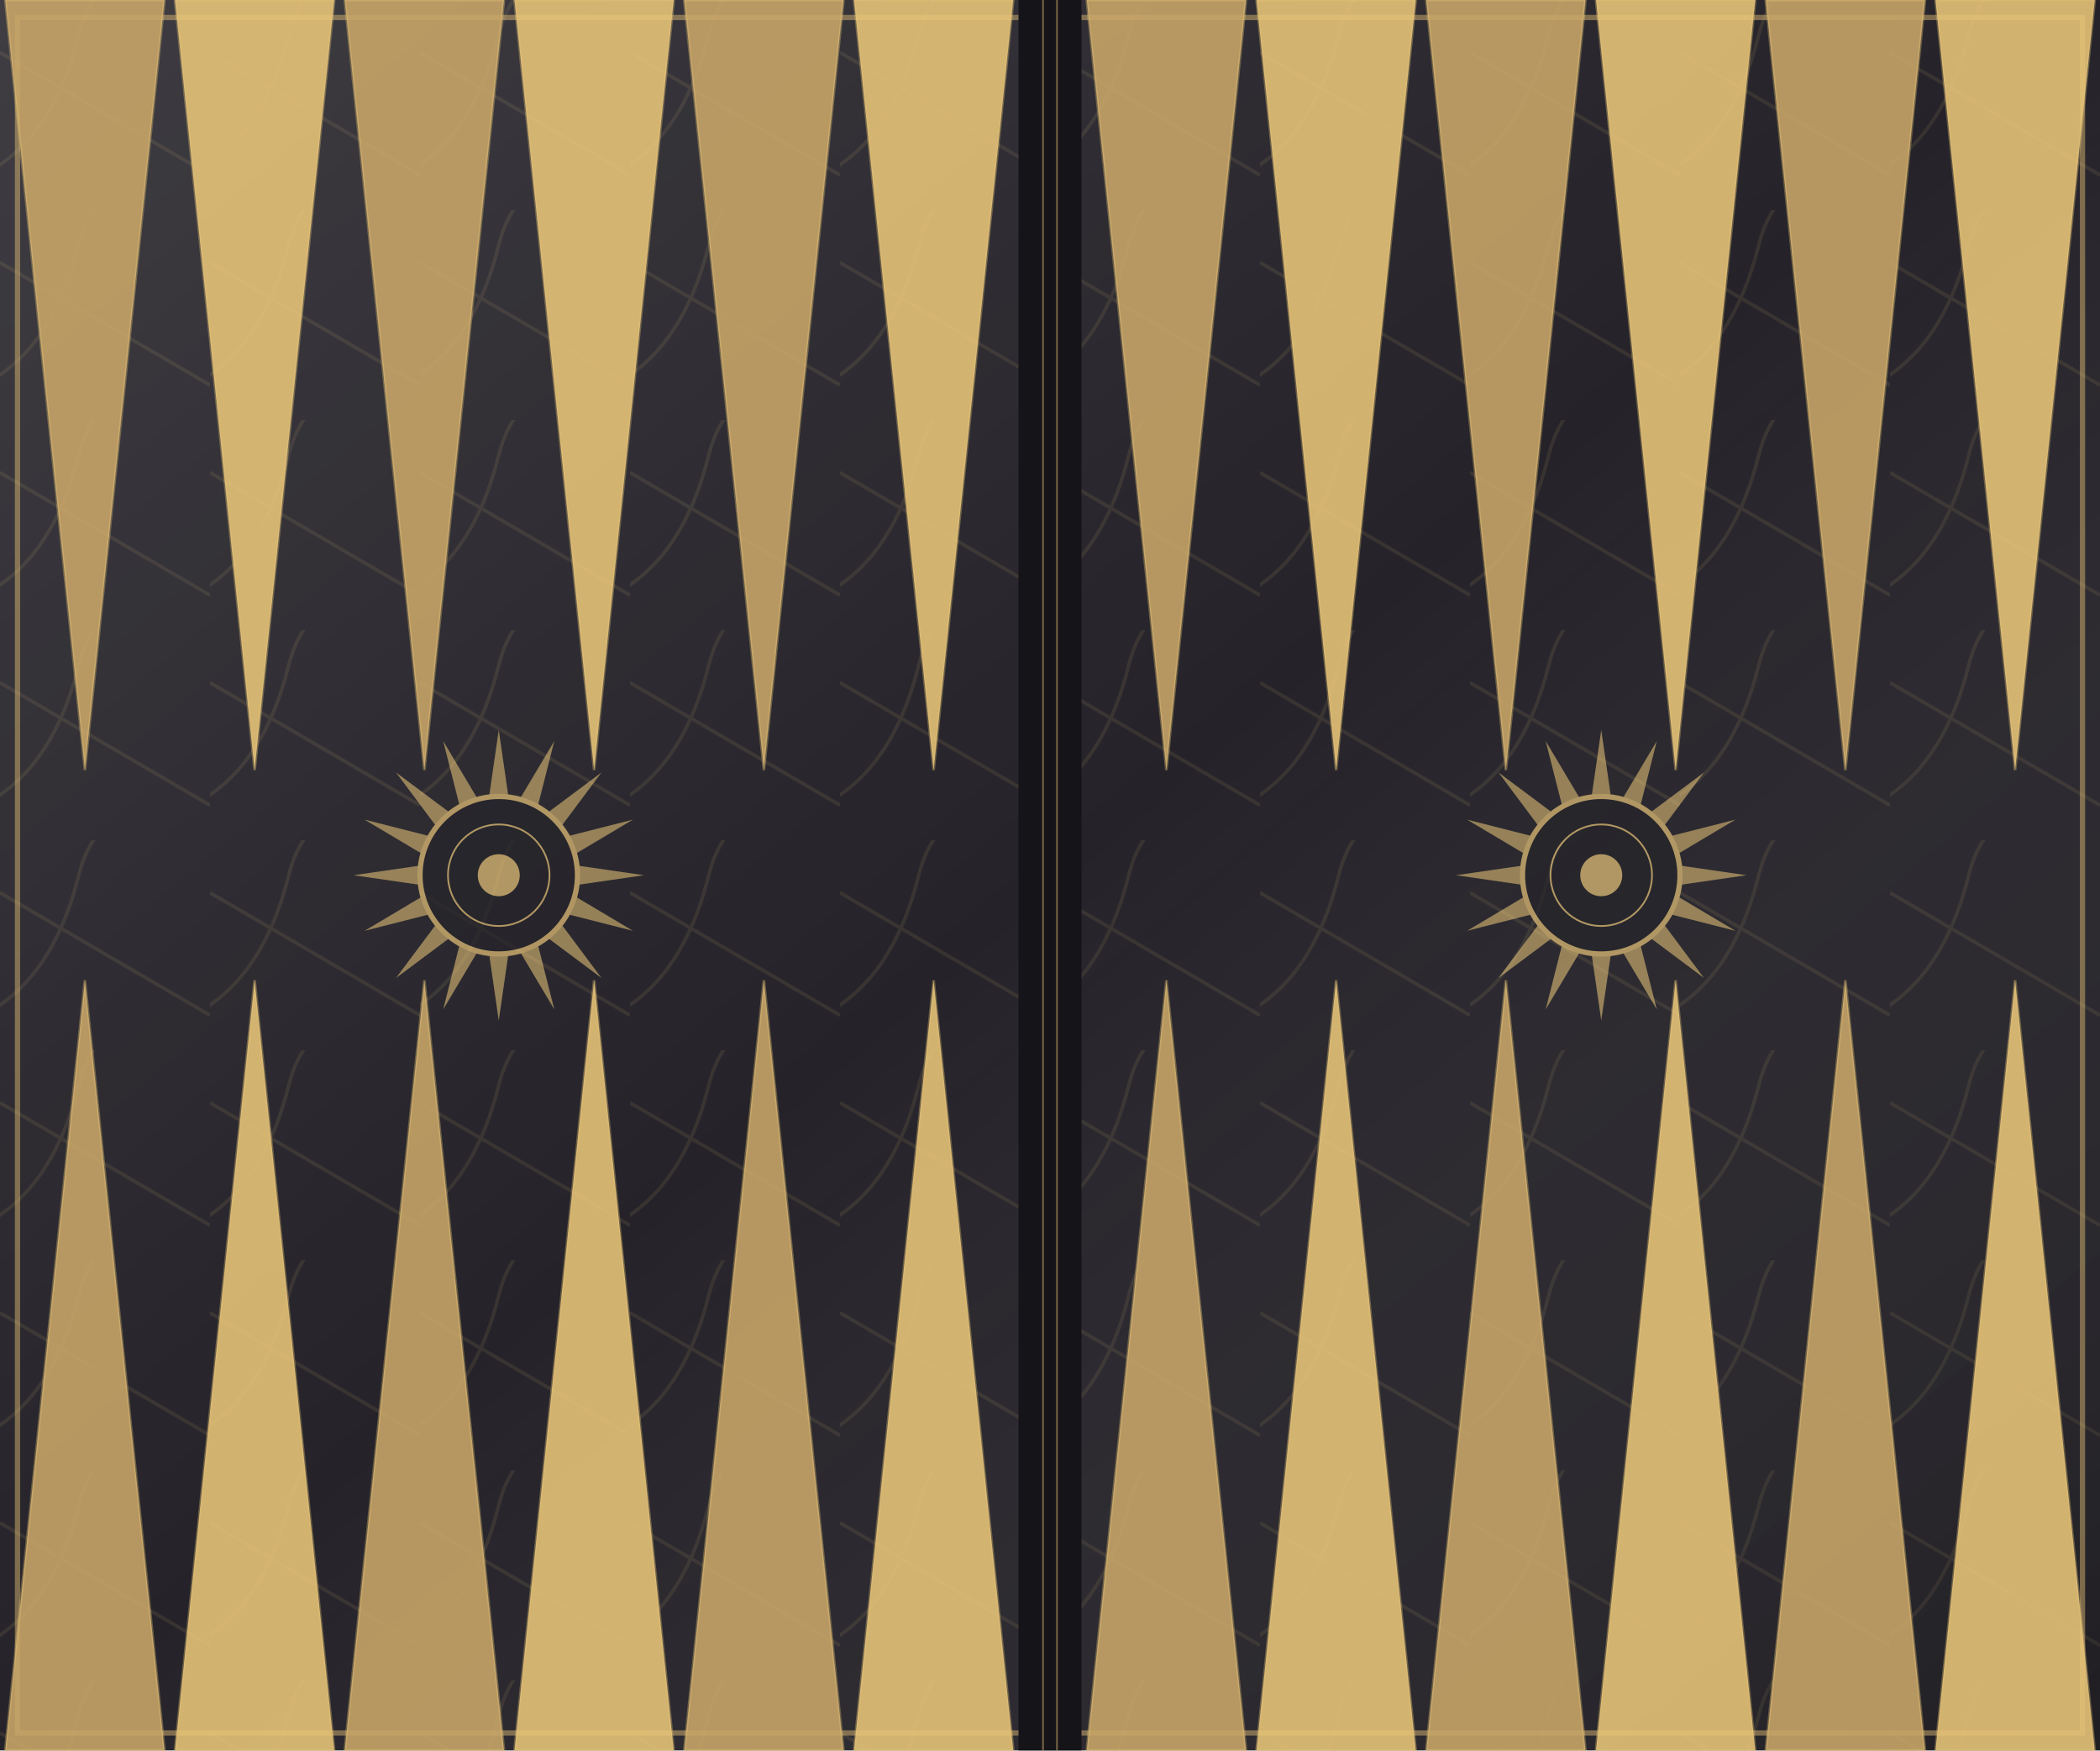
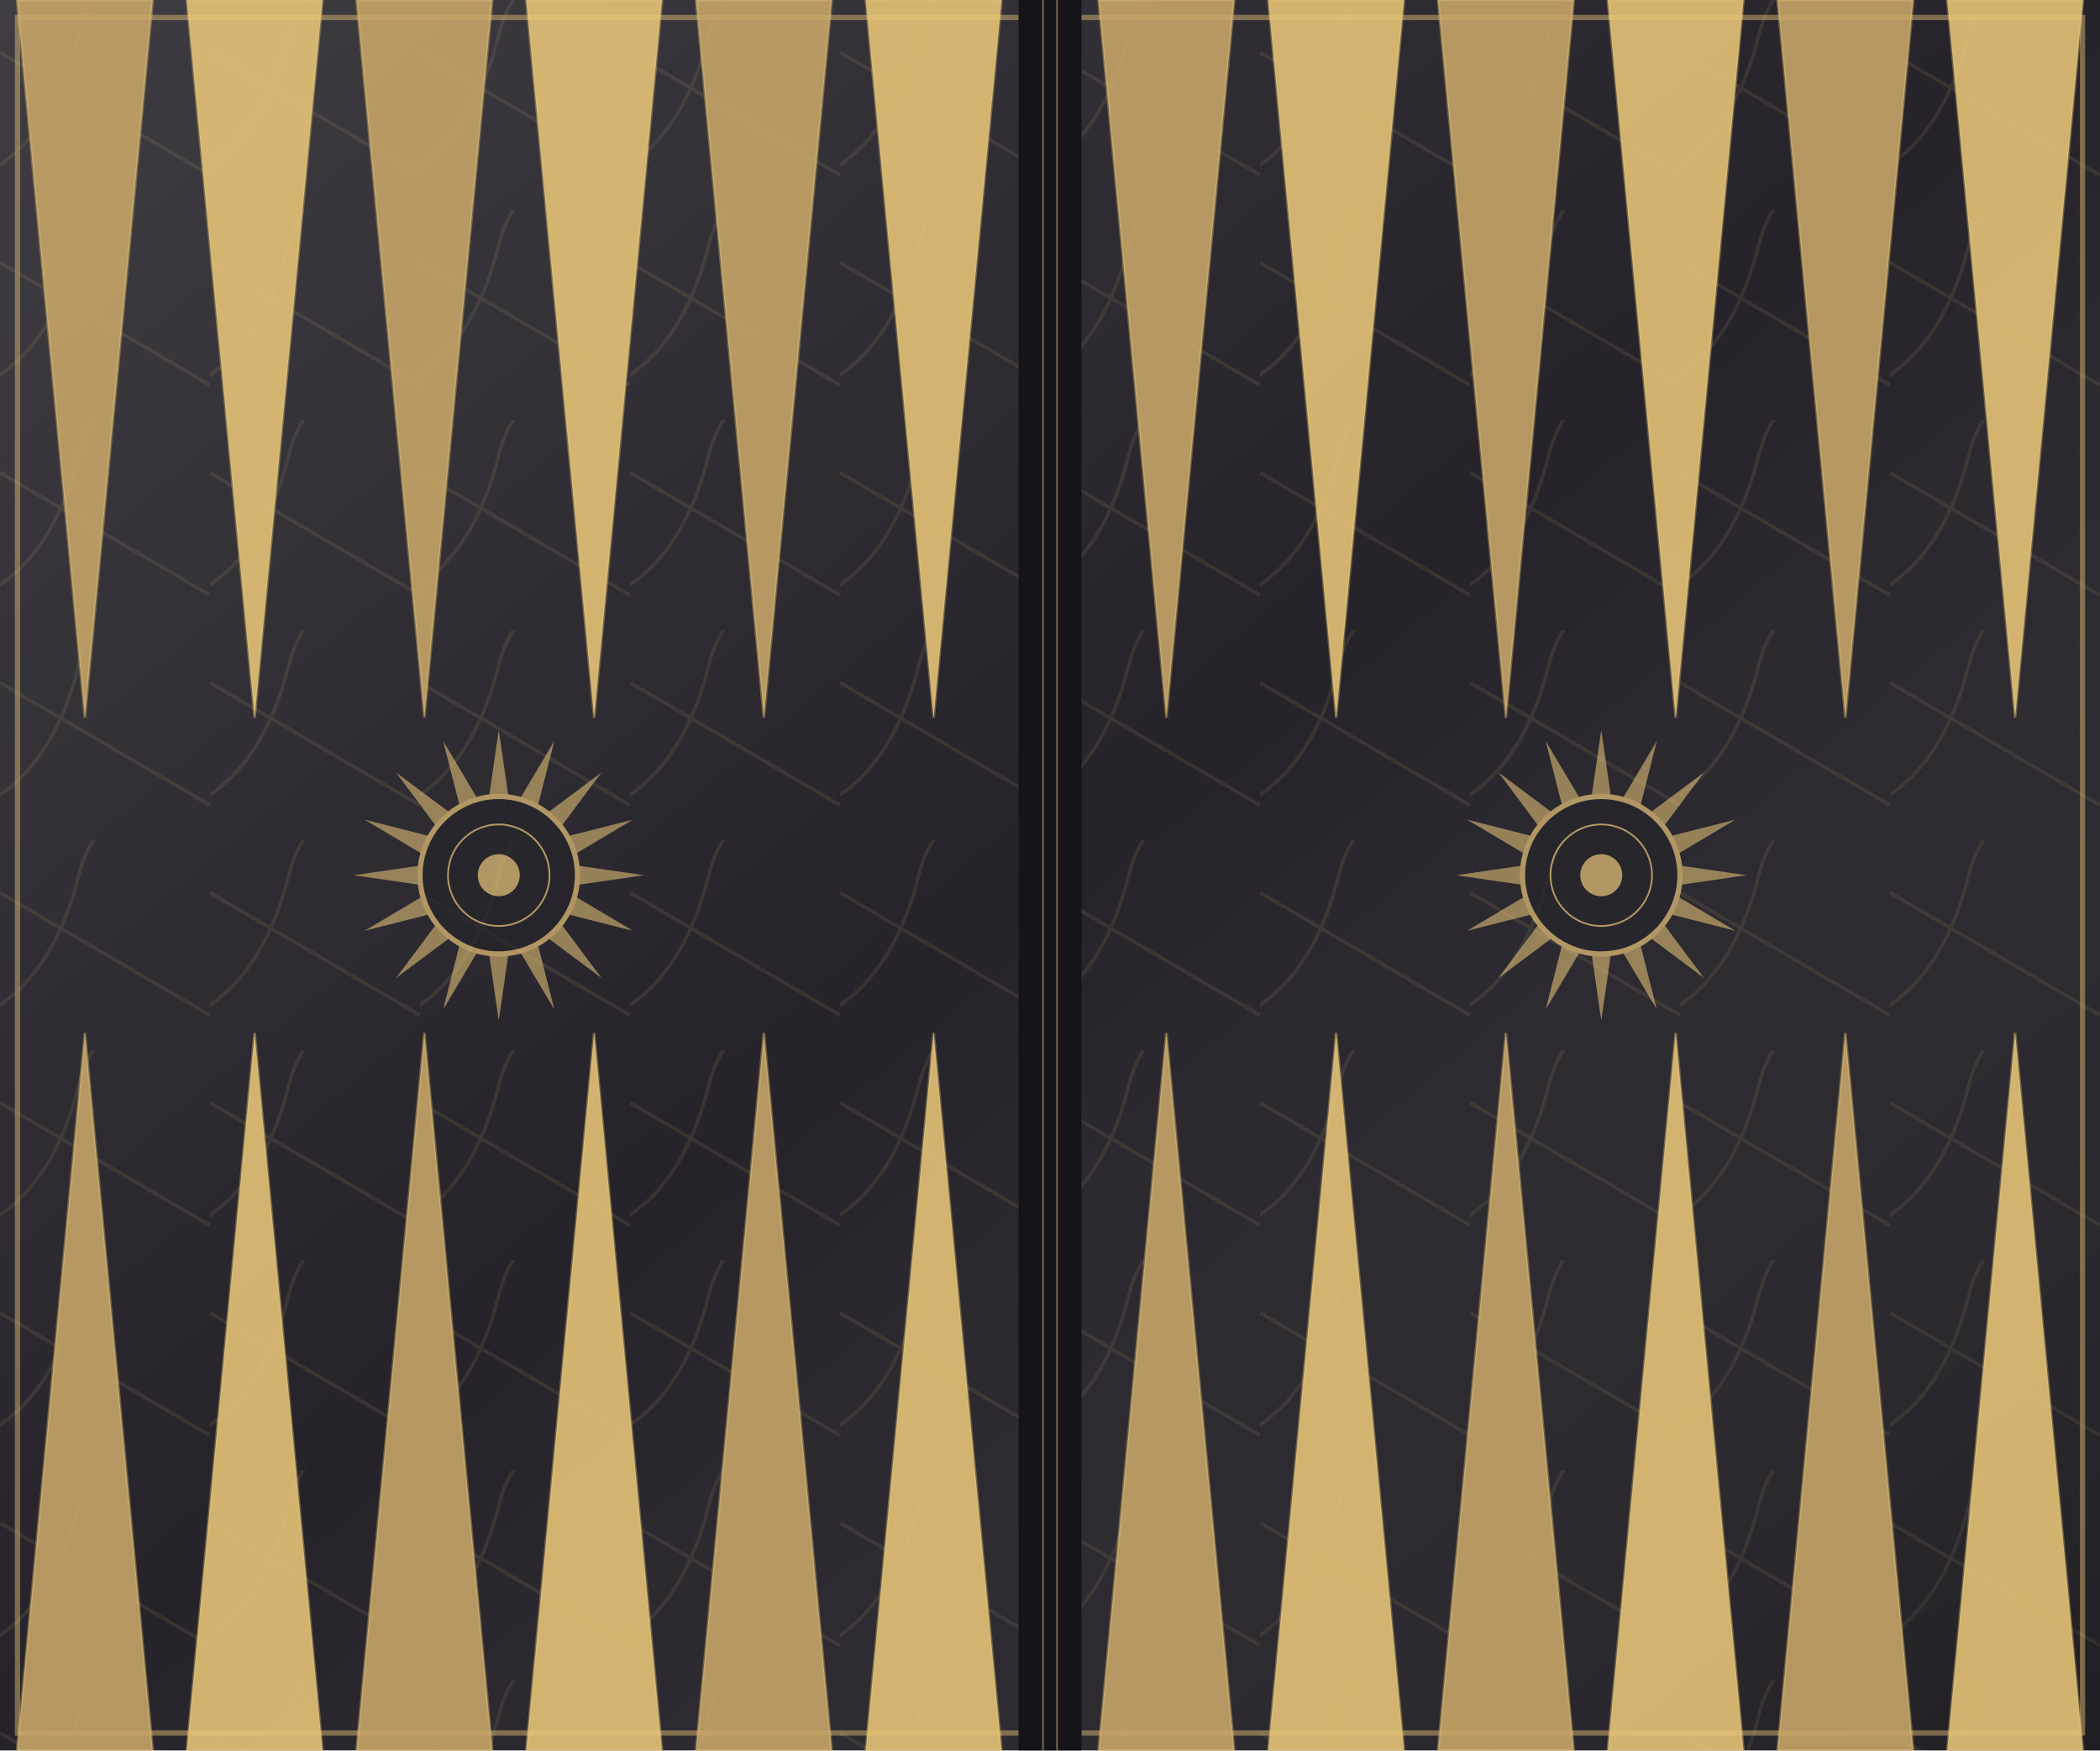
<svg xmlns="http://www.w3.org/2000/svg" viewBox="0 0 1200 1000" preserveAspectRatio="none">
  <defs>
    <pattern id="texture" width="120" height="120" patternUnits="userSpaceOnUse">
      <path d="M-10 100Q30 80 45 20T140-10M0 30L120 100" fill="none" stroke="#e9c579" opacity=".1" stroke-width="2" />
    </pattern>
    <linearGradient id="sheen" x2="1" y2="1">
      <stop stop-color="#fff" stop-opacity=".12" />
      <stop offset=".5" stop-color="#fff" stop-opacity="0" />
      <stop offset="1" stop-color="#000" stop-opacity=".18" />
    </linearGradient>
  </defs>
  <rect width="1200" height="1000" fill="#252329" />
  <rect width="1200" height="1000" fill="url(#texture)" />
  <rect width="1200" height="1000" fill="url(#sheen)" />
  <path d="M10 10H1190V990H10Z" fill="none" stroke="#e9c579" stroke-opacity=".45" stroke-width="3" />
  <g transform="translate(285 500)" opacity=".7">
    <polygon points="0.00,-83.00 6.96,-35.00 31.76,-76.68 19.83,-29.68 58.69,-58.69 29.68,-19.83 76.68,-31.76 35.00,-6.96 83.00,0.00 35.00,6.96 76.68,31.76 29.68,19.83 58.69,58.69 19.83,29.68 31.76,76.68 6.96,35.00 0.00,83.00 -6.96,35.00 -31.76,76.68 -19.83,29.68 -58.69,58.69 -29.68,19.83 -76.68,31.76 -35.00,6.96 -83.00,0.00 -35.00,-6.96 -76.68,-31.76 -29.68,-19.83 -58.69,-58.69 -19.83,-29.68 -31.76,-76.68 -6.96,-35.00" fill="#e9c579" opacity=".8" />
    <circle r="45" fill="#252329" stroke="#e9c579" stroke-width="3" />
    <circle r="29" fill="none" stroke="#e9c579" />
    <circle r="12" fill="#e9c579" />
  </g>
  <g transform="translate(915 500)" opacity=".7">
    <polygon points="0.00,-83.00 6.96,-35.00 31.76,-76.68 19.83,-29.68 58.69,-58.69 29.68,-19.83 76.68,-31.76 35.00,-6.96 83.00,0.00 35.00,6.96 76.68,31.76 29.68,19.83 58.69,58.69 19.83,29.68 31.76,76.68 6.96,35.00 0.00,83.00 -6.96,35.00 -31.76,76.68 -19.83,29.68 -58.69,58.69 -29.68,19.83 -76.68,31.76 -35.00,6.96 -83.00,0.00 -35.00,-6.96 -76.68,-31.76 -29.68,-19.83 -58.69,-58.69 -19.83,-29.68 -31.76,-76.68 -6.96,-35.00" fill="#e9c579" opacity=".8" />
    <circle r="45" fill="#252329" stroke="#e9c579" stroke-width="3" />
    <circle r="29" fill="none" stroke="#e9c579" />
    <circle r="12" fill="#e9c579" />
  </g>
-   <path d="M3 0H94L48.5 440Z" fill="#caa769" fill-opacity=".88" stroke="#e9c579" stroke-opacity=".35" stroke-width="1.5" />
-   <path d="M100 0H191L145.5 440Z" fill="#e9c579" fill-opacity=".88" stroke="#e9c579" stroke-opacity=".35" stroke-width="1.5" />
-   <path d="M197 0H288L242.5 440Z" fill="#caa769" fill-opacity=".88" stroke="#e9c579" stroke-opacity=".35" stroke-width="1.5" />
-   <path d="M294 0H385L339.5 440Z" fill="#e9c579" fill-opacity=".88" stroke="#e9c579" stroke-opacity=".35" stroke-width="1.5" />
-   <path d="M391 0H482L436.5 440Z" fill="#caa769" fill-opacity=".88" stroke="#e9c579" stroke-opacity=".35" stroke-width="1.5" />
-   <path d="M488 0H579L533.5 440Z" fill="#e9c579" fill-opacity=".88" stroke="#e9c579" stroke-opacity=".35" stroke-width="1.5" />
-   <path d="M621 0H712L666.5 440Z" fill="#caa769" fill-opacity=".88" stroke="#e9c579" stroke-opacity=".35" stroke-width="1.5" />
-   <path d="M718 0H809L763.5 440Z" fill="#e9c579" fill-opacity=".88" stroke="#e9c579" stroke-opacity=".35" stroke-width="1.5" />
-   <path d="M815 0H906L860.5 440Z" fill="#caa769" fill-opacity=".88" stroke="#e9c579" stroke-opacity=".35" stroke-width="1.5" />
-   <path d="M912 0H1003L957.5 440Z" fill="#e9c579" fill-opacity=".88" stroke="#e9c579" stroke-opacity=".35" stroke-width="1.5" />
-   <path d="M1009 0H1100L1054.5 440Z" fill="#caa769" fill-opacity=".88" stroke="#e9c579" stroke-opacity=".35" stroke-width="1.5" />
-   <path d="M1106 0H1197L1151.5 440Z" fill="#e9c579" fill-opacity=".88" stroke="#e9c579" stroke-opacity=".35" stroke-width="1.5" />
-   <path d="M3 1000H94L48.5 560Z" fill="#caa769" fill-opacity=".88" stroke="#e9c579" stroke-opacity=".35" stroke-width="1.5" />
-   <path d="M100 1000H191L145.5 560Z" fill="#e9c579" fill-opacity=".88" stroke="#e9c579" stroke-opacity=".35" stroke-width="1.5" />
-   <path d="M197 1000H288L242.5 560Z" fill="#caa769" fill-opacity=".88" stroke="#e9c579" stroke-opacity=".35" stroke-width="1.5" />
-   <path d="M294 1000H385L339.5 560Z" fill="#e9c579" fill-opacity=".88" stroke="#e9c579" stroke-opacity=".35" stroke-width="1.5" />
-   <path d="M391 1000H482L436.5 560Z" fill="#caa769" fill-opacity=".88" stroke="#e9c579" stroke-opacity=".35" stroke-width="1.5" />
-   <path d="M488 1000H579L533.5 560Z" fill="#e9c579" fill-opacity=".88" stroke="#e9c579" stroke-opacity=".35" stroke-width="1.5" />
-   <path d="M621 1000H712L666.5 560Z" fill="#caa769" fill-opacity=".88" stroke="#e9c579" stroke-opacity=".35" stroke-width="1.5" />
-   <path d="M718 1000H809L763.5 560Z" fill="#e9c579" fill-opacity=".88" stroke="#e9c579" stroke-opacity=".35" stroke-width="1.5" />
-   <path d="M815 1000H906L860.5 560Z" fill="#caa769" fill-opacity=".88" stroke="#e9c579" stroke-opacity=".35" stroke-width="1.5" />
-   <path d="M912 1000H1003L957.5 560Z" fill="#e9c579" fill-opacity=".88" stroke="#e9c579" stroke-opacity=".35" stroke-width="1.5" />
-   <path d="M1009 1000H1100L1054.5 560Z" fill="#caa769" fill-opacity=".88" stroke="#e9c579" stroke-opacity=".35" stroke-width="1.5" />
-   <path d="M1106 1000H1197L1151.5 560Z" fill="#e9c579" fill-opacity=".88" stroke="#e9c579" stroke-opacity=".35" stroke-width="1.5" />
+   <path d="M9.7 0H87.3L48.5 410Z" fill="#caa769" fill-opacity=".88" stroke="#e9c579" stroke-opacity=".35" stroke-width="1.5" />
+   <path d="M106.7 0H184.3L145.5 410Z" fill="#e9c579" fill-opacity=".88" stroke="#e9c579" stroke-opacity=".35" stroke-width="1.5" />
+   <path d="M203.7 0H281.3L242.5 410Z" fill="#caa769" fill-opacity=".88" stroke="#e9c579" stroke-opacity=".35" stroke-width="1.5" />
+   <path d="M300.7 0H378.3L339.5 410Z" fill="#e9c579" fill-opacity=".88" stroke="#e9c579" stroke-opacity=".35" stroke-width="1.5" />
+   <path d="M397.7 0H475.3L436.5 410Z" fill="#caa769" fill-opacity=".88" stroke="#e9c579" stroke-opacity=".35" stroke-width="1.5" />
+   <path d="M494.7 0H572.3L533.5 410Z" fill="#e9c579" fill-opacity=".88" stroke="#e9c579" stroke-opacity=".35" stroke-width="1.5" />
+   <path d="M627.7 0H705.3L666.5 410Z" fill="#caa769" fill-opacity=".88" stroke="#e9c579" stroke-opacity=".35" stroke-width="1.5" />
+   <path d="M724.7 0H802.3L763.5 410Z" fill="#e9c579" fill-opacity=".88" stroke="#e9c579" stroke-opacity=".35" stroke-width="1.5" />
+   <path d="M821.7 0H899.3L860.5 410Z" fill="#caa769" fill-opacity=".88" stroke="#e9c579" stroke-opacity=".35" stroke-width="1.5" />
+   <path d="M918.7 0H996.3L957.5 410Z" fill="#e9c579" fill-opacity=".88" stroke="#e9c579" stroke-opacity=".35" stroke-width="1.5" />
+   <path d="M1015.7 0H1093.3L1054.5 410Z" fill="#caa769" fill-opacity=".88" stroke="#e9c579" stroke-opacity=".35" stroke-width="1.5" />
+   <path d="M1112.7 0H1190.3L1151.5 410Z" fill="#e9c579" fill-opacity=".88" stroke="#e9c579" stroke-opacity=".35" stroke-width="1.5" />
+   <path d="M9.7 1000H87.3L48.5 590Z" fill="#caa769" fill-opacity=".88" stroke="#e9c579" stroke-opacity=".35" stroke-width="1.5" />
+   <path d="M106.7 1000H184.3L145.5 590Z" fill="#e9c579" fill-opacity=".88" stroke="#e9c579" stroke-opacity=".35" stroke-width="1.5" />
+   <path d="M203.7 1000H281.3L242.5 590Z" fill="#caa769" fill-opacity=".88" stroke="#e9c579" stroke-opacity=".35" stroke-width="1.5" />
+   <path d="M300.7 1000H378.3L339.5 590Z" fill="#e9c579" fill-opacity=".88" stroke="#e9c579" stroke-opacity=".35" stroke-width="1.5" />
+   <path d="M397.7 1000H475.3L436.5 590Z" fill="#caa769" fill-opacity=".88" stroke="#e9c579" stroke-opacity=".35" stroke-width="1.5" />
+   <path d="M494.7 1000H572.3L533.5 590Z" fill="#e9c579" fill-opacity=".88" stroke="#e9c579" stroke-opacity=".35" stroke-width="1.5" />
+   <path d="M627.7 1000H705.3L666.5 590Z" fill="#caa769" fill-opacity=".88" stroke="#e9c579" stroke-opacity=".35" stroke-width="1.5" />
+   <path d="M724.7 1000H802.3L763.5 590Z" fill="#e9c579" fill-opacity=".88" stroke="#e9c579" stroke-opacity=".35" stroke-width="1.5" />
+   <path d="M821.7 1000H899.3L860.5 590Z" fill="#caa769" fill-opacity=".88" stroke="#e9c579" stroke-opacity=".35" stroke-width="1.5" />
+   <path d="M918.7 1000H996.3L957.5 590Z" fill="#e9c579" fill-opacity=".88" stroke="#e9c579" stroke-opacity=".35" stroke-width="1.5" />
+   <path d="M1015.7 1000H1093.3L1054.5 590Z" fill="#caa769" fill-opacity=".88" stroke="#e9c579" stroke-opacity=".35" stroke-width="1.5" />
+   <path d="M1112.7 1000H1190.3L1151.5 590Z" fill="#e9c579" fill-opacity=".88" stroke="#e9c579" stroke-opacity=".35" stroke-width="1.5" />
  <rect x="582" width="36" height="1000" fill="#151419" />
  <path d="M596 0V1000M604 0V1000" stroke="#e9c579" stroke-opacity=".45" />
</svg>
